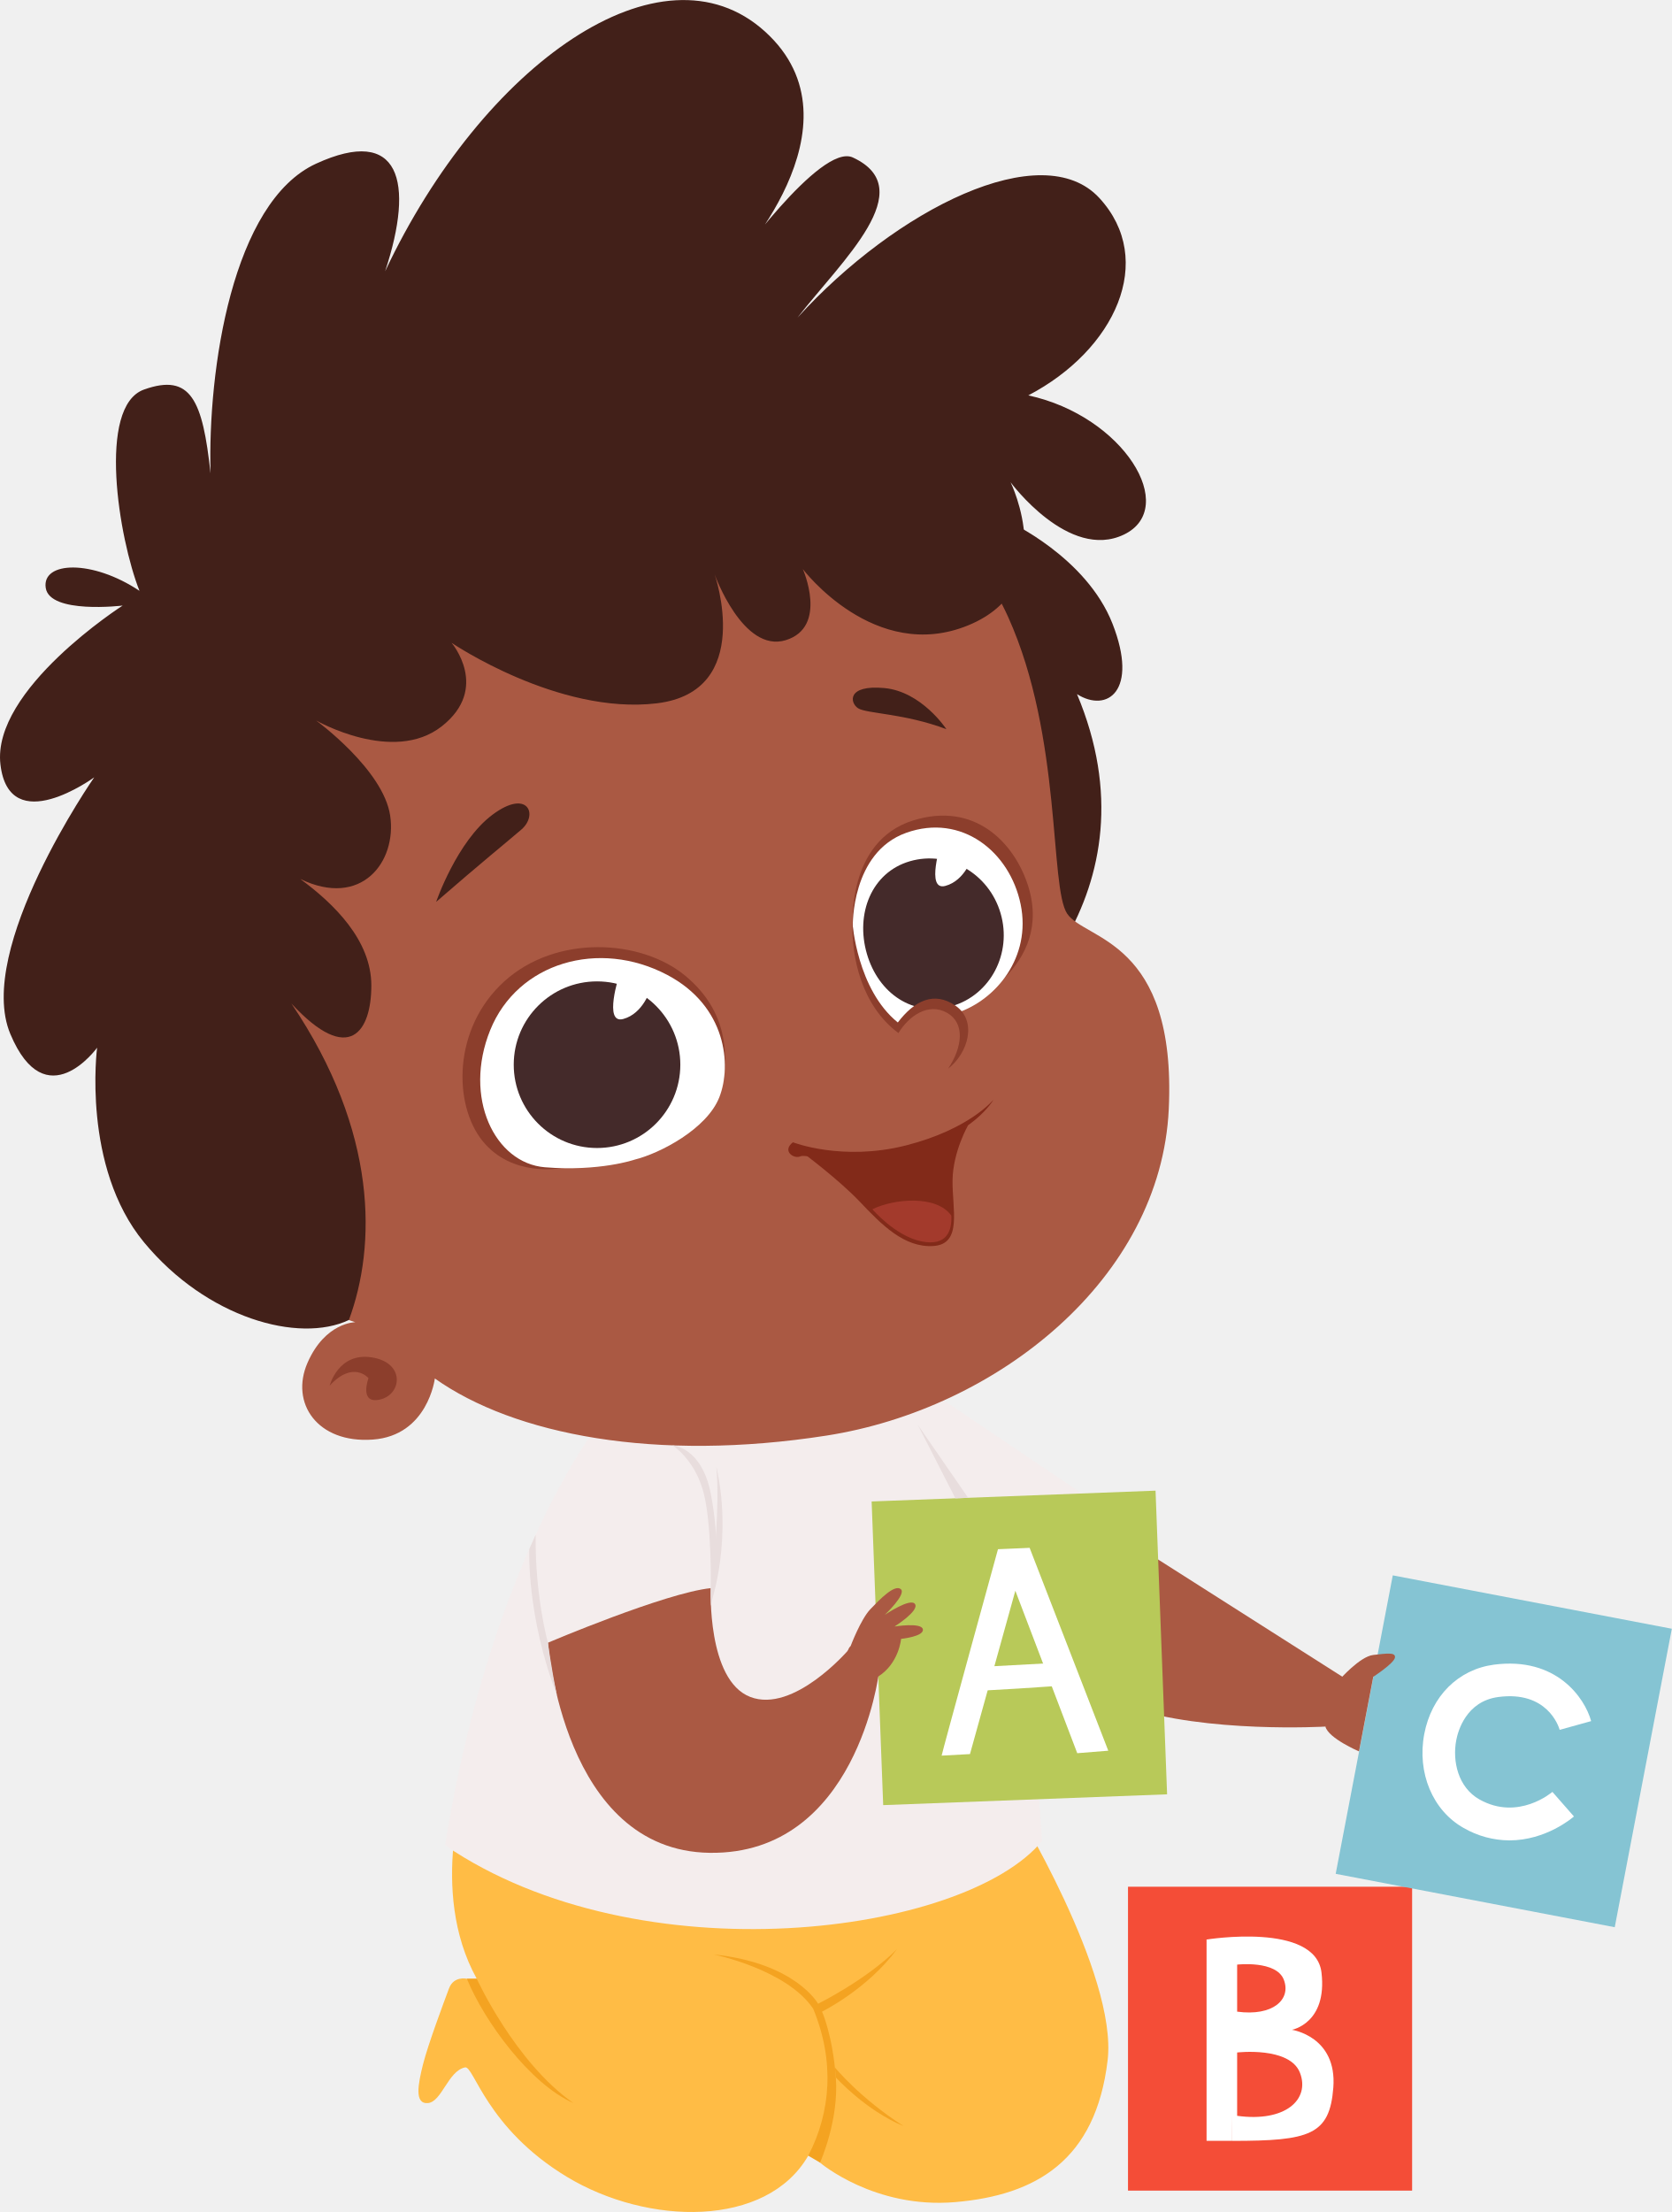
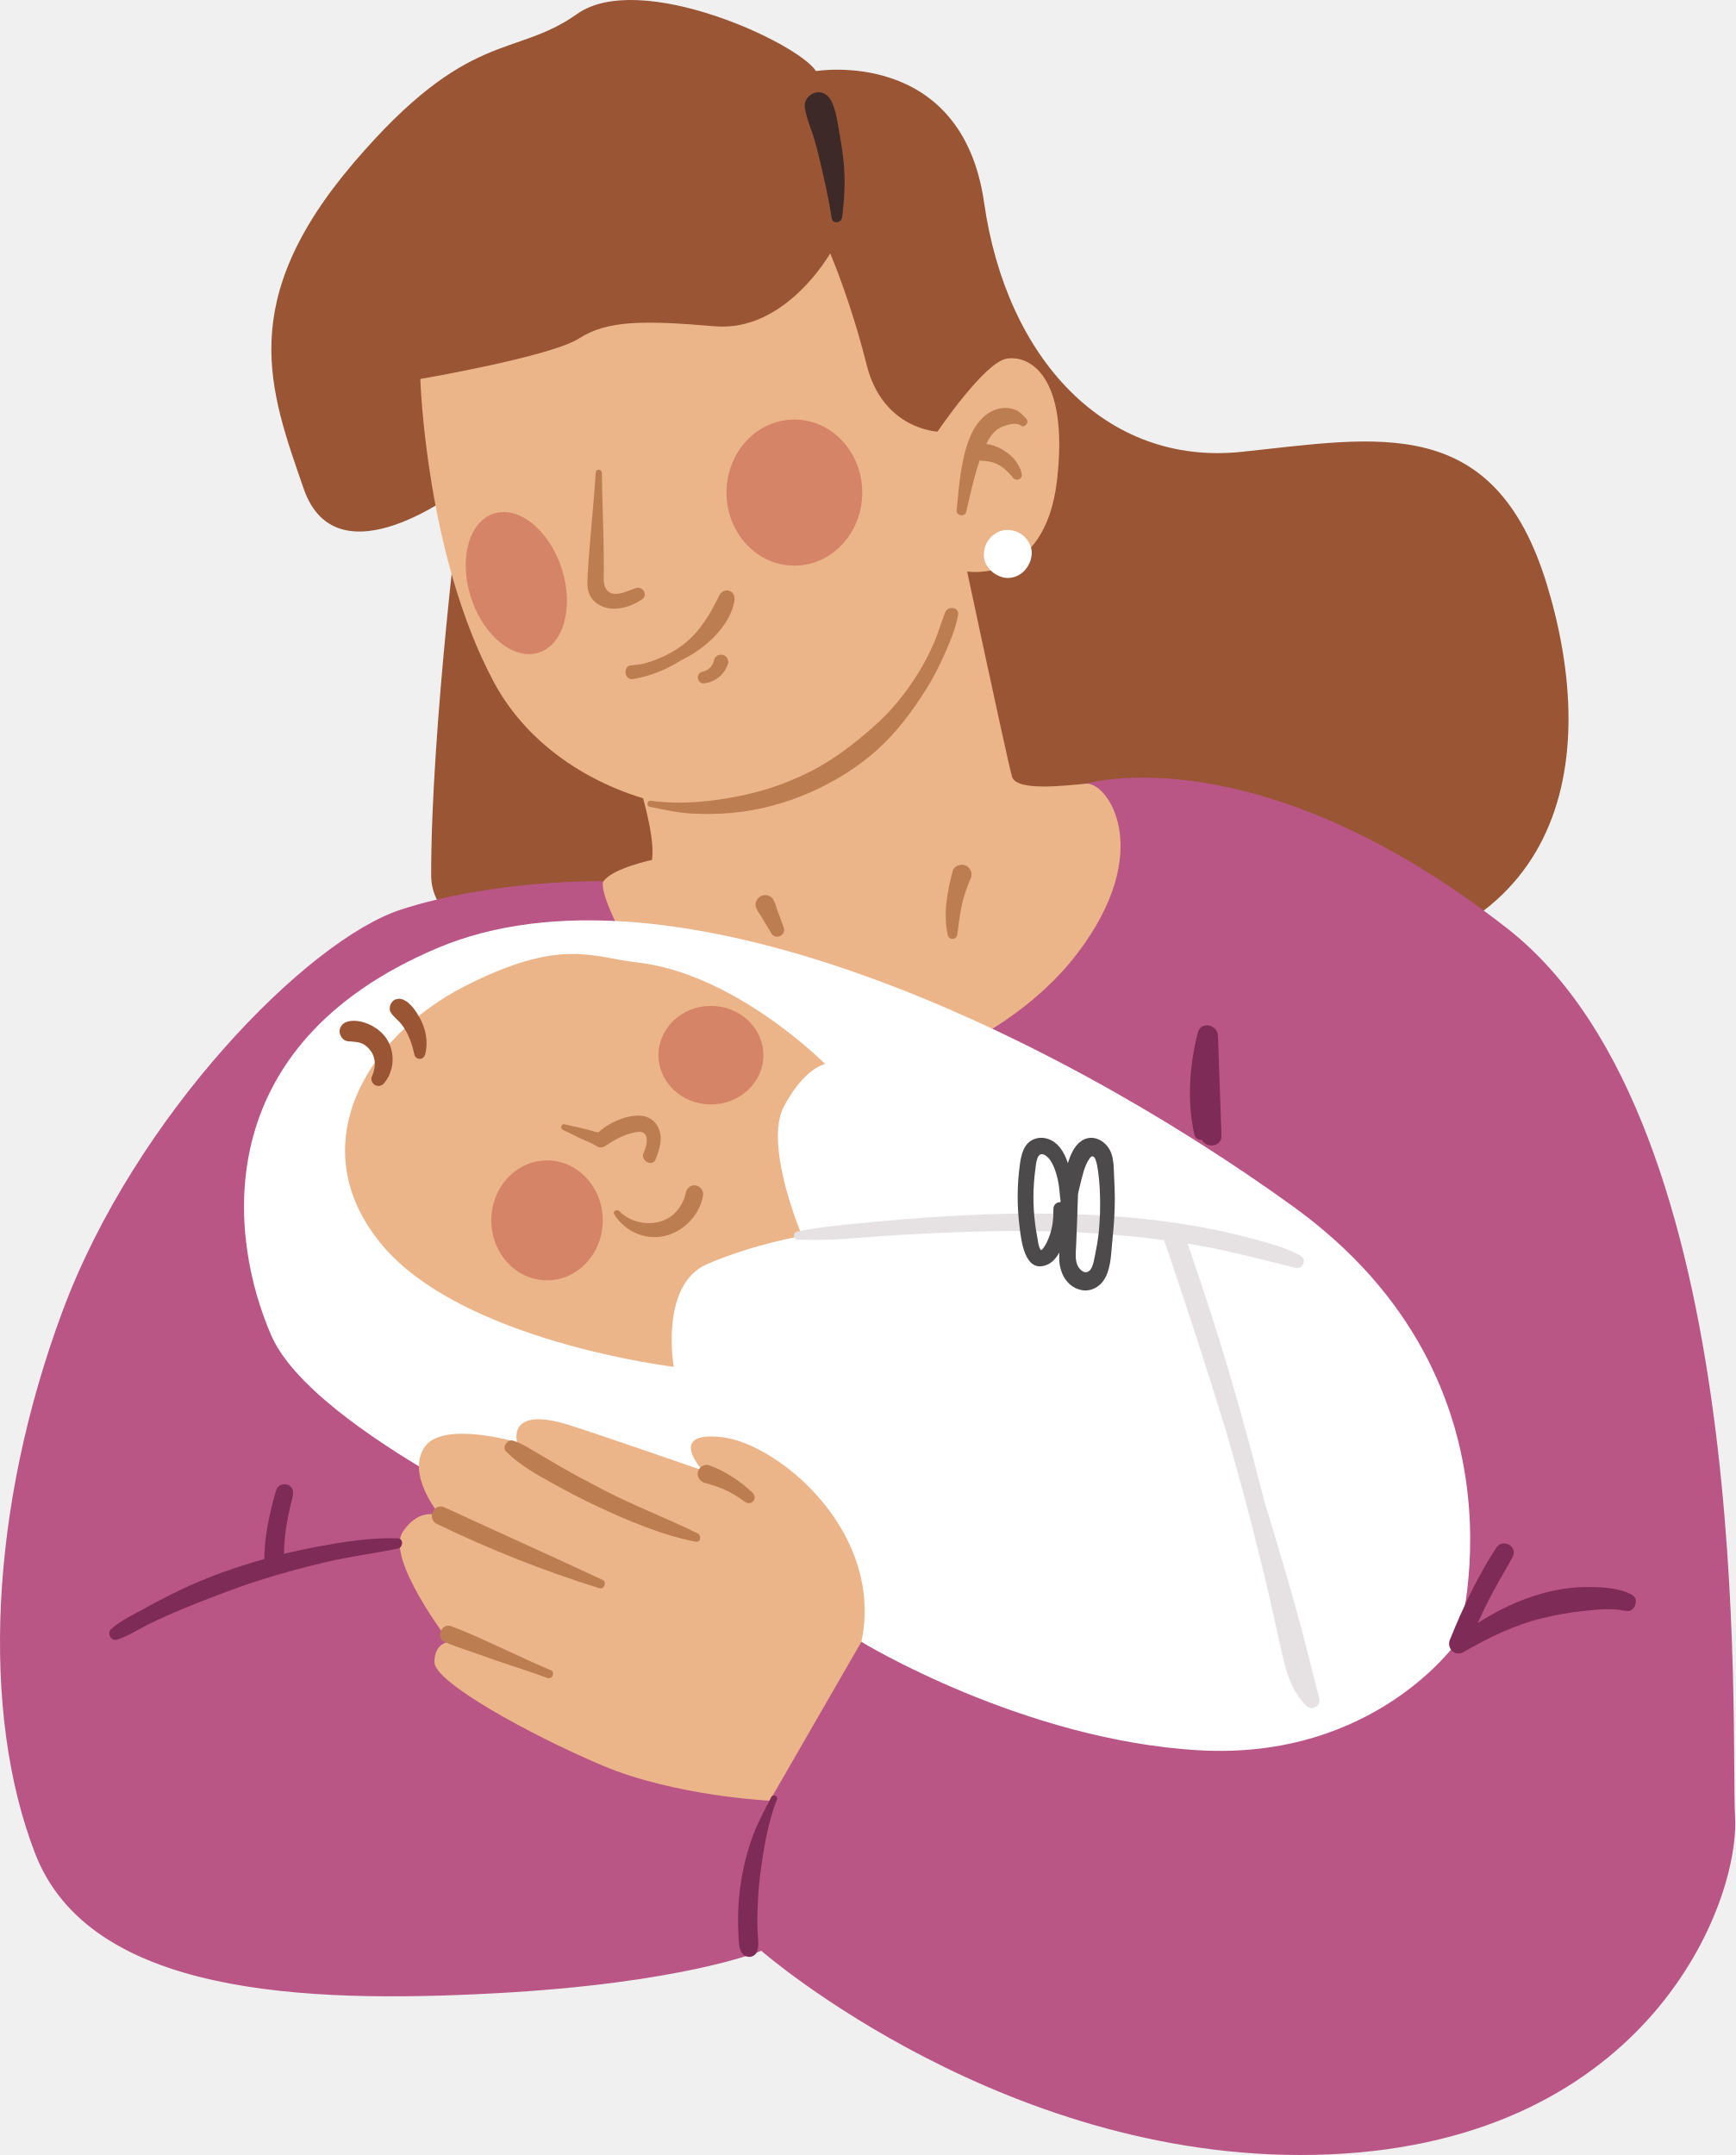
- <svg xmlns="http://www.w3.org/2000/svg" viewBox="0 0 1105.42 1462.46">
-   <g data-name="Layer 2">
-     <g data-name="Layer 1">
-       <path fill="#ffbc45" d="M308.74,1176.05s-25.91,73.78,6.52,132.2h-6.52s-8.67-2.07-11.84,6.41-13.93,37.18-17.19,50.23-5.87,26.31,3.26,25.55,13.37-21.24,24.46-23.56c5.87-1.66,14,40.09,67.51,72.38s131.94,33.75,159.5-14c5.22-2.28,7.82,4.57,7.82,4.57s35.88,30.66,89.37,26.09,92.86-27.54,100.78-93.61c6.85-57.08-62.5-169.93-62.5-169.93Z" />
-       <path fill="#f4a321" d="M471.81,1292.16s48.28,9.78,65.89,35.87c14.35,34.58,11.74,68.5-3.26,97.2l7.82,4.57s12.62-28,10.44-56.32-9.13-43.49-9.13-43.49,30-14.78,49.58-41.31c-20.44,20.44-52.19,36.09-52.19,36.09S526.17,1297.81,471.81,1292.16Z" />
-       <path fill="#f4a321" d="M552.08,1366.88s16.28,20.08,45.41,38.78c-25.22-10.44-44.79-32.18-44.79-32.18Z" />
-       <path fill="#f4a321" d="M315.26,1308.25s25.22,55.23,63.92,82.19c-28.7-12.61-59.14-54.36-70.44-82.19Z" />
-       <path fill="#aa5943" d="M753.71,1023.36l137,87.16-14.29,31s-78.95,4.57-130.51-13S753.71,1023.36,753.71,1023.36Z" />
-       <path fill="#f4eded" d="M398.43,938.17S325.57,1026.11,294.26,1220c128.73,87.79,343.61,59.36,394.87-2.88-11.91-148.23.31-171.63.31-171.63L737,1001.93s-127.12-85.51-126.62-85.51S398.43,938.17,398.43,938.17Z" />
-       <rect width="187.87" height="200.91" x="580.04" y="989.1" fill="#b8c959" transform="rotate(-2.18 672.55 1087.22)" />
-       <rect width="187.87" height="200.91" x="745.9" y="1247.41" fill="#f44d37" />
-       <rect width="187.87" height="200.91" x="900.35" y="1057.46" fill="#85c4d3" transform="rotate(10.83 994.6 1158.33)" />
-       <path fill="#422019" d="M666.52,344.56S718.27,368,735.66,412.4s-3.48,59.14-23.48,46.53c27.4,65.23,16.5,120.46-7.84,162.65S570.8,315,570.8,315Z" />
-       <path fill="#aa5943" d="M562.5,1088.23s6.65-17.62,13-24.28,16-16.58,20.11-13.34-10.55,17.06-10.55,17.06,17.07-11.61,20-7.14-13.54,14.84-13.54,14.84,17.89-2.9,18.73,1.86-14.41,6.31-14.41,6.31-1.31,16.27-15.28,25S555.31,1095.14,562.5,1088.23Z" />
-       <path fill="#aa5943" d="M287.54,911.38s-4.57,37.79-41.1,40.4-54.79-24.13-43.05-50.88S235,874.16,235,874.16,148.38,851.89,95.32,699.62,96.23,350.78,305.82,289s325.27,40,360.93,119.15,27.18,178.3,38.92,195.92,72.41,17,67.19,129.16-113.5,198.3-226.35,215.91S340.05,948.61,287.54,911.38Z" />
-       <path fill="#8c3e2c" d="M563.92,612.34s-4.29-56.1,39.88-69.89c40.77-12.72,66.54,14.68,75.67,42.08s-1.12,47.93-15.26,62C643.27,616.17,563.92,612.34,563.92,612.34Z" />
-       <path fill="#fff" d="M563.92,612.34s-1.21-48.69,35.32-61.73S667.73,563,674.91,597.9s-16.31,63.28-42.08,71.76c-17.15-9.24-24.46-5.55-38.48,8.8C582.47,671.84,563.83,644.72,563.92,612.34Z" />
-       <path fill="#8c3e2c" d="M370.7,772.31s-31.95,6.28-51.52-17.85-19.9-74.69,14.35-105.68,90.34-28,119.7-3.59,26.88,53.51,25.51,68.18S370.7,772.31,370.7,772.31Z" />
-       <path fill="#fff" d="M419.71,766.67s-23.23,8-59.38,5.07c-33.13-2.71-54.24-46-36.16-90.72s71.89-60.27,117-36.49c39.3,20.71,42.73,59.82,34.51,80.86S436.39,762.56,419.71,766.67Z" />
-       <path fill="#442a2a" d="M449.87,704A55.08,55.08,0,1,0,394.8,759,55.07,55.07,0,0,0,449.87,704Z" />
-       <path fill="#442a2a" d="M661.67,603.9c-7.69-26.45-34.55-41.89-60-34.49s-36.12,34.79-28.43,61.24,30.84,41.93,56.28,34.53S669.36,630.35,661.67,603.9Z" />
-       <path fill="#fff" d="M409.53,644.55s-10.74,32.75,2.56,29.16S430,654.27,430,654.27,427.44,647.1,409.53,644.55Z" />
-       <path fill="#fff" d="M622.53,556.55s-10.74,32.75,2.56,29.17S643,566.27,643,566.27,640.44,559.11,622.53,556.55Z" />
-       <path fill="#822a19" d="M524.33,755.22S557,768,599.13,757.28,657,727,657,727s-13.59,24.26-57.3,34.63-66.21.92-70.45,2.88S516.83,761,524.33,755.22Z" />
-       <path fill="#422019" d="M288.41,596.27s13.7-40,37.18-57.57,30.55,0,19.14,9.78S319.24,569.52,288.41,596.27Z" />
-       <path fill="#422019" d="M625.81,482.11s-16.31-24.93-41.09-27.21-22.84,9.79-17.29,13.37S598.41,471.68,625.81,482.11Z" />
-       <path fill="#aa5943" d="M603,669.33s7.81-10.52,21.75-3.26,10.65,22.18,10.65,22.18Z" />
-       <path fill="#8c3e2c" d="M563.69,610s3,44.24,30,66c10.88-14.29,23.92-21,38.27-11s8.27,31.31-5,41.53c9.57-14.35,11.31-30.22-.87-37s-25,2-32,13.48C569.56,664.76,563,632.58,563.69,610Z" />
-       <path fill="#8c3e2c" d="M218,916.12s5.65-22.18,27.83-18.7,20,24.36,5.66,27.83-7.83-14.1-7.83-14.1S233.61,899.16,218,916.12Z" />
-       <path fill="#822a19" d="M640.22,743.84s-10,17.33-10.34,36.25,6.75,42.4-12.61,43.7-34.36-14.18-48.71-29.27-38.16-32.7-38.16-32.7S585,775.11,640.22,743.84Z" />
-       <path fill="#a33a2c" d="M576.88,799.5s15,17.61,32.29,21.2,20.38-7.51,19.89-17C619.12,789.71,590.58,792.65,576.88,799.5Z" />
-       <path fill="#422019" d="M209,476.33s50.88,29.13,83.06,3.91S298.61,425,298.61,425s70.45,47.84,135.68,40,38.27-85.24,38.27-85.24,18.7,52.19,47,43.49,11.31-47,11.31-47,47.43,62.62,109.38,37.18,28-94.59,28-94.59,38.48,52.19,75,34.57,0-78.27-63.27-92c57.4-30,84.8-89.37,47-130.47S592.59,138.21,527.36,210c29.35-37.83,81.75-85,36.56-105.89-21.46-9.91-80.51,73.28-80.51,73.28s90.91-94.59,22.42-156.56S319.27,42.32,254.69,179.31c19.57-59.37,9.78-96.55-45.66-71.11S137.27,244.54,139.23,313c-5.22-48.27-12.92-66.54-44-55.45s-16.7,98.5-3,133.08c-31.31-20.88-64.58-19.57-62-2s50.88,11.74,50.88,11.74S-5.59,455.89.29,505.46s62,8.48,62,8.48S-16.67,627.45,6.81,683.55s57.4,9.13,57.4,9.13S53.9,771.36,95.26,821.39s102.34,67,135.45,51.32c18.11-48.92,19.41-124.2-38-209.2,38.49,41.56,52.84,18.08,52.84-11.93s-24.79-54.14-47-70.45C239,600.7,262.52,569.77,258,539.25S209,476.33,209,476.33Z" />
-       <path fill="#aa5943" d="M470,1050s-2.61,60.83,26.1,71.92,64.75-30.85,64.75-30.85l20.26,15.2s-14.56,120-111.75,118.72-107-138.94-107-138.94S440,1053.07,470,1050Z" />
-       <path fill="#fff" d="M622.66,1160.73c.05-1.3,37.26-136.47,37.26-136.47l20.93-.9,52,134.11-20.51,1.65-40.94-107.41-30,108Z" />
-       <path fill="#fff" d="M650,1102c1,0,48.27-2.61,48.27-2.61l4.57,15s-59.36,4.24-58.71,3.26S650,1102,650,1102Z" />
-       <rect width="16.96" height="133.07" x="797.85" y="1282.33" fill="#fff" />
-       <path fill="#fff" d="M797.85,1282.33s72.08-11.74,76,21.85S854.27,1342,854.27,1342s30,4.3,27.4,38.22c-2.42,31.42-15.66,35.22-66.86,35.22C814.81,1375.28,804.7,1313.64,797.85,1282.33Z" />
-       <path fill="#f44d37" d="M818.07,1330v-31.1s25.87-3,30.87,10S841.77,1333.21,818.07,1330Z" />
-       <path fill="#f44d37" d="M818.07,1398.87V1357s34.83-4.1,41.56,13.46S850,1403.26,818.07,1398.87Z" />
-       <path fill="#fff" d="M998.13,1216.77a61.18,61.18,0,0,1-30.33-8.24c-20.43-11.49-30.87-36.44-26-62.08,4.78-25.09,22.43-42.66,46-45.85,41.33-5.46,60.18,22,64.35,37.31l-20.8,5.77c-.78-2.68-8.55-26-40.66-21.7-21.22,2.87-26.6,22.55-27.73,28.52-2.63,13.74,1.1,31.2,15.36,39.21,25.64,14.42,48-4.83,48.22-5l14.23,16.23C1039.84,1201.79,1022.38,1216.76,998.13,1216.77Z" />
-       <path fill="#aa5943" d="M885.76,1110.52s13.48-15.36,22.29-16.34,15-2,14.35,1.78-14.32,12.64-14.32,12.64l-9.44,49.32s-20.27-8.62-22.23-16.45S885.76,1110.52,885.76,1110.52Z" />
-       <path fill="#e8dddd" d="M470,1050s.87-44-5.22-64.85-20-29.5-20-29.5,19.22.8,25.27,32.11,3.69,57.44.08,74C469.92,1056.45,470,1050,470,1050Z" />
-       <path fill="#e8dddd" d="M362.32,1086s-8.63-30.51-8.12-71.36L350,1024.1s-2,43.86,18.24,96.61C364.37,1101.89,362.32,1086,362.32,1086Z" />
-       <path fill="#e8dddd" d="M471.69,1034.49s4.41-37.4,2-64.79c10.59,47-2.72,87.48-2.72,87.48Z" />
-       <polygon fill="#e8dddd" points="631.75 990.63 606.94 942.08 640.22 990.31 631.75 990.63" />
-     </g>
-   </g>
+ <svg xmlns="http://www.w3.org/2000/svg" viewBox="0 0 2415.727 3000">
+   <path fill="#995534" d="M642.523,679.812s-173.421,135.353-219.948,0c-46.528-135.353-95.875-259.426,70.496-453.996C652.715,39.113,715.839,81.589,803.254,19.552c87.415-62.037,307.364,39.893,332.742,79.371,0,0,203.029-33.838,234.047,183.29,31.018,217.128,169.191,366.58,358.121,346.841,188.93-19.739,352.481-56.397,425.797,186.11,73.316,242.507,31.018,518.852-360.941,535.771-391.959,16.919-1192.796,76.136-1192.796-132.533s42.298-538.591,42.298-538.591Z" />
+   <path fill="#ba5686" d="M840.279,1226.649s-152.639-2.607-282.352,39.691c-129.713,42.298-369.4,286.215-470.915,559.035-101.515,272.82-114.204,558.33-38.068,755.015s373.63,208.669,638.696,194.57c265.066-14.099,372.22-59.217,372.22-59.217,0,0,346.841,302.429,790.968,283.395s571.019-348.956,564.675-469.505c-6.345-120.549,31.723-964.388-317.233-1237.209-348.956-272.82-586.273-201.458-586.273-201.458l-671.717,135.683Z" />
+   <path fill="#ecb589" d="M857.606,997.832s58.079,147.601,50.059,199.302c0,0-54.182,11.32-67.386,29.516-13.204,18.196,90.278,221.113,203.077,270.273,112.798,49.16,345.981-25.231,456.016-169.074,110.036-143.843,42.39-239.602,12.625-236.883-29.766,2.719-96.969,10.981-103.105-9.696-6.136-20.676-73.094-335.238-73.094-335.238l-478.192,251.799Z" />
+   <path fill="#ecb589" d="M585.185,527.579s7.285,244.583,102.455,422.233c95.17,177.65,375.04,246.032,563.97,99.4,0,0,98.695-93.055,93.055-253.786,0,0,109.974,19.739,126.893-126.893,16.919-146.632-39.478-174.831-70.496-169.191-31.018,5.64-95.875,101.515-95.875,101.515,0,0-76.136-2.82-98.695-93.055-22.559-90.235-50.757-155.092-50.757-155.092,0,0-62.037,109.974-160.731,101.515-98.695-8.46-149.452-8.46-188.93,16.919-39.478,25.379-220.889,56.436-220.889,56.436Z" />
+   <path fill="#fff" d="M1199.181,2285.614s224.44,136.864,469.767,150.963c245.327,14.099,359.531-150.963,359.531-150.963,0,0,114.204-358.724-228.408-606.166-342.612-247.442-869.654-495.808-1191.386-359.531-321.732,136.278-290.116,404.052-230.899,539.405,59.217,135.353,417.009,292.451,417.009,292.451l404.387,133.841Z" />
+   <path fill="#ecb589" d="M1199.181,2285.614l-127.576,221.125s-132.061-6.142-233.41-49.139c-101.349-42.997-233.41-115.937-233.41-143.578s20.73-28.408,20.73-28.408c0,0-89.832-116.705-64.495-153.559,25.337-36.854,52.978-20.73,52.978-20.73,0,0-50.432-58.246-22.234-97.724,25.606-35.849,128.189-5.928,128.189-5.928,0,0-13.986-47.649,63.56-26.5,24.845,6.776,194.419,65.658,194.419,65.658,0,0-50.675-55.281,27.641-46.068,78.315,9.214,225.975,132.061,193.606,284.852Z" />
+   <path fill="#ecb589" d="M885.651,1339.597c-60.087-6.595-104.54-35.409-239.429,33.722-134.89,69.131-227.626,220.882-116.342,357.458,111.284,136.576,408.041,171.984,408.041,171.984,0,0-20.233-114.656,47.211-143.32s131.517-38.781,131.517-38.781c0,0-53.956-126.459-25.292-180.415,28.664-53.956,57.328-59.014,57.328-59.014,0,0-124.773-126.459-263.035-141.634Z" />
+   <path fill="#bc7d51" d="M1315.777,852.481c-5.54,14.175-9.676,28.809-15.686,42.839-6.086,14.207-13.312,27.934-21.398,41.1-17.429,28.378-38.318,53.96-63.371,75.952-25.955,22.784-53.297,44.083-84.047,60.069-30.668,15.943-63.607,27.637-97.418,34.78-41.326,8.731-86.007,13.366-128.058,7.486-4.751-.664-6.237,7.326-1.501,8.339,19.598,4.193,39.542,8.487,59.589,9.553,18.305,.973,36.59,.676,54.848-.963,37.96-3.407,75.437-13.586,110.249-29.027,33.264-14.754,64.305-33.928,91.501-58.137,27.283-24.286,50.305-55.073,69.53-86.009,9.666-15.554,17.996-32.001,25.35-48.764,7.531-17.167,15.456-35.388,18.466-53.983,1.764-10.894-14.455-12.444-18.054-3.235Z" />
+   <path fill="#bc7d51" d="M1428.85,583.185c-4.147-4.602-8.192-9.439-13.949-12.079-9.405-4.312-20.009-4.047-29.541-.653-13.637,4.856-24.263,16.96-30.891,29.468-7.882,14.873-12.242,32.366-15.276,48.822-3.789,20.557-5.312,41.023-7.427,61.769-.772,7.572,11.501,9.583,13.283,2.144,5.726-23.896,10.832-48.856,19.019-72.336l2.36,1.281c.34,.009,.68,.018,1.02,.027,.451,.022,.91-.009,1.363-.002,.907,.014,1.815,.055,2.719,.131,2.012,.168,4.024,.447,6.004,.847,2.892,.585,5.729,1.441,8.468,2.537,6.973,2.79,13.07,7.738,18.284,13.062,1.715,1.751,3.309,3.556,4.827,5.479,1.662,2.105,2.962,3.799,5.757,4.136,2.43,.293,4.75-.681,6.237-2.628,1.516-1.986,2.15-5.469,.51-7.638,.147-1.556-.269-3.033-1.249-4.431-.514-1.302-1.109-2.567-1.782-3.797-.881-1.791-1.709-3.396-2.811-5.033-2.846-4.233-6.326-8.041-10.201-11.349-3.125-2.668-6.499-5.039-10.069-7.074-5.276-3.005-11.285-5.557-17.185-6.906-1.703-.39-3.451-.668-5.209-.878,3.439-7.086,7.647-14.041,13.733-18.987,3.054-2.482,6.447-4.364,10.149-5.719,6.403-2.343,17.996-5.743,23.871-1.152,5.448,4.259,12.525-4.004,7.987-9.04Z" />
+   <path fill="#fff" d="M1436.354,770.888c.424-7.976-3.006-15.423-7.984-21.433-9.609-11.6-28.302-15.475-41.289-7.454-6.84,4.225-12.622,10.154-15.277,17.925-3.037,8.892-3.162,18.935,1.925,27.175,4.861,7.875,11.635,13.097,20.39,16.04,9.474,3.184,20.032,.935,27.895-4.971,3.533-2.654,6.48-5.986,8.74-9.718,3.412-5.224,5.266-11.284,5.6-17.563Z" />
+   <path fill="#bc7d51" d="M885.643,818.636c-12.92,3.86-34.756,16.761-43.167-1.061-3.197-6.775-1.786-16.478-1.847-23.991-.079-9.692-.119-19.384-.225-29.076-.388-35.44-2.213-70.878-2.484-106.3-.042-5.473-8.188-5.934-8.536-.411-2.989,47.457-8.571,94.752-11.266,142.266-.635,11.206-1.412,22.73,5.297,32.402,5.084,7.33,13.561,12.19,22.206,14.006,16.3,3.422,34.799-2.859,48.202-12.085,8.57-5.9,1.286-18.577-8.181-15.749Z" />
+   <path fill="#bc7d51" d="M1012.123,821.947c-3.979-.121-7.59,2.084-9.683,5.26-.059-.034-.117-.067-.176-.101-12.79,26.197-26.949,51.528-50.468,69.723-9.067,7.015-18.887,12.917-29.364,17.582-8.633,3.843-18.151,7.451-27.666,9.78-5.238,.892-10.513,1.606-15.831,1.973-12.408,.857-9.946,21.235,2.364,19.166,23.949-4.025,46.077-12.969,66.216-25.778,6.397-3.021,12.6-6.45,18.579-10.289,25.008-16.053,51.163-42.314,56.36-72.865,1.193-7.012-2.444-14.212-10.33-14.451Z" />
+   <path fill="#bc7d51" d="M1012.347,916.132c-1.308-2.13-3.86-4.101-6.362-4.551-5.23-.94-10.967,2.069-12.036,7.605-.539,2.793-1.691,5.389-3.303,7.726l-.913,1.152c-.444,.491-.887,.983-1.331,1.474-3.065,2.937-6.855,5.006-11.04,5.801-1.866,.354-4.055,2.162-4.908,3.83-.83,1.624-1.159,3.283-.91,5.098,.512,3.726,3.949,7.365,7.995,7.048,15.864-1.245,29.431-12.484,34.051-27.698,.703-2.314-.014-5.482-1.243-7.485Z" />
+   <ellipse cx="1105.888" cy="685.756" fill="#cd6f5a" opacity=".7" rx="94.52" ry="101.705" />
+   <ellipse cx="761.545" cy="1698.888" fill="#cd6f5a" opacity=".7" rx="77.594" ry="83.492" />
+   <ellipse cx="989.731" cy="1468.906" fill="#cd6f5a" opacity=".7" rx="73.046" ry="68.622" />
+   <ellipse cx="718.832" cy="811.706" fill="#cd6f5a" opacity=".7" rx="66.308" ry="101.705" transform="rotate(-18.025 718.838 811.711)" />
+   <path fill="#7f2b57" d="M1073.89,2501.466c-8.362,16.37-17.125,32.159-23.899,49.322-8.202,20.78-13.79,42.208-17.626,64.184-3.151,18.051-4.786,36.445-4.881,54.764-.043,8.406,.18,16.813,.621,25.208,.415,7.888,.18,16.35,4.417,23.258,5.237,8.539,18.231,7.964,21.591-1.969,2.83-8.366,1.01-17.22,.629-25.911-.34-7.765-.398-15.551-.262-23.322,.335-19.065,1.324-38.188,3.821-57.103,4.612-34.932,10.382-72.142,23.461-104.994,1.81-4.548-5.642-7.804-7.872-3.437Z" />
+   <path fill="#7f2b57" d="M2272.284,2220.333c-17.938-10.011-41.841-11.009-62.006-11.006-21.145,.002-42.448,3.133-62.809,8.801-32.717,9.109-62.314,23.404-90.197,41.285,4.3-9.483,8.713-18.916,13.369-28.235,10.832-21.677,23.467-42.199,35.087-63.421,8.153-14.889-13.62-27.015-22.803-12.947-25.989,39.813-46.705,83.948-64.434,127.985-4.819,11.971,7.108,23.939,18.898,17.128,34.898-20.158,70.418-37.587,109.747-47.21,17.702-4.332,35.727-7.678,53.85-9.648,16.209-1.761,34.785-3.908,51.742-2.244,3.73,.753,7.465,1.428,11.219,1.702,11.778,2.676,18.78-16.362,8.336-22.19Z" />
+   <path fill="#7f2b57" d="M553.687,2141.541c-36.247-1.332-73.772,4.642-109.343,11.129-16.368,2.985-32.671,6.442-48.857,10.375-.013-3.816-.077-7.557,.151-10.935,.52-7.717,1.309-15.415,2.359-23.078,2.147-15.685,5.738-30.93,9.621-46.255,1.622-6.403-.419-13.255-7.098-15.791-5.822-2.211-13.916,.727-15.791,7.098-3.28,9.967-5.908,20.183-8.117,30.483-5.067,21.525-8.458,43.242-8.652,65.738-6.056,1.704-12.109,3.417-18.118,5.271-33.807,10.432-67,22.475-98.876,37.859-16.455,7.941-32.729,16.274-48.718,25.118-15.711,8.69-34.264,17.292-47.611,29.434-6.227,5.665,.11,17.28,8.288,14.631,16.165-5.235,31.459-15.464,46.767-22.85,15.684-7.567,31.604-14.691,47.741-21.239,33.076-13.422,66.397-26.538,100.387-37.482,31.149-10.029,62.611-18.519,94.44-26.093,33.59-7.993,67.825-12.218,101.596-19.148,7.484-1.536,8.395-13.951-.168-14.266Z" />
+   <path fill="#bc7d51" d="M1343.48,1204.534c-6.522-1.98-15.367,.93-17.264,8.267-7.504,29.033-13.359,59.18-6.717,88.99,1.677,7.526,12.159,6.734,13.212-.732,2.004-14.208,3.367-28.562,6.623-42.561,2.947-12.67,7.331-24.748,12.412-36.699,2.774-6.524-1.579-15.233-8.267-17.264Z" />
+   <path fill="#bc7d51" d="M1091.103,1291.412c-3.359-8.99-6.413-18.093-9.932-27.024-.719-2.568-1.431-5.39-2.475-7.719-.735-1.638-1.685-3.335-2.464-4.876-1.382-2.736-5.751-5.225-8.683-5.611-2.914-.384-5.631-.003-8.266,1.327-5.458,2.757-9.347,10.143-6.6,16.187-.102-.225-.109-.24-.16-.352,.163,.358,.4,.882,.48,1.057,.563,1.237,1.135,2.442,1.767,3.647,1.22,2.322,2.846,4.536,4.38,6.743,1.548,2.657,2.991,5.095,4.7,7.714-.55-.845-1.099-1.689-1.648-2.534,3.884,6.676,7.972,13.219,11.948,19.84,2.449,4.077,8.084,5.17,12.128,3.168,4.12-2.039,6.497-7.094,4.825-11.568Z" />
+   <path fill="#bc7d51" d="M1052.524,1263.345c-.147-.324-.166-.366,0,0h0Z" />
+   <path fill="#bc7d51" d="M971.049,2134.58c-44.691-22.088-91.489-39.429-135.607-62.917-18.409-9.8-36.921-19.347-54.937-29.866-10.42-6.083-20.873-12.105-31.283-18.206-11.14-6.528-23.083-14.643-35.479-18.129-7.415-2.086-15.069,9.223-9.355,15.013,18.02,18.263,42.087,31.896,64.444,44.265,20.756,11.484,41.66,22.535,63.174,32.538,43.247,20.109,89.522,39.826,136.497,48.982,7.255,1.414,8.128-8.923,2.546-11.681Z" />
+   <path fill="#bc7d51" d="M838.953,2199.471c-73.057-34.295-146.881-67.115-220.125-101.052-14.842-6.877-25.279,15.972-10.548,23.107,72.801,35.26,148.855,65.399,226.059,89.467,6.652,2.074,11.05-8.5,4.614-11.522Z" />
+   <path fill="#bc7d51" d="M766.466,2325.003c-22.413-9.309-44.3-19.9-66.395-29.946-23.845-10.841-47.936-22.45-72.588-31.324-12.595-4.534-21.14,16.146-8.898,21.82,11.344,5.258,23.724,9.004,35.491,13.195,12.358,4.402,24.709,8.779,37.122,13.023,23.576,8.06,47.396,15.43,70.733,24.15,7.093,2.651,11.603-7.983,4.535-10.919Z" />
+   <path fill="#bc7d51" d="M1047.858,2078.243c-8.76-8.36-18.108-15.754-28.323-22.259-10.29-6.551-21.338-12.499-32.957-16.312-6.279-2.06-13.907,3.269-15.032,9.519-1.269,7.045,2.754,13.076,9.519,15.032,11.112,3.213,21.815,6.393,32.183,11.664,8.344,4.243,16.138,9.222,23.693,14.734,3.595,2.623,8.508,2.832,11.647-.731,3.047-3.457,2.504-8.56-.73-11.648Z" />
+   <path fill="#bc7d51" d="M918.844,1576.416c-3.302-14.189-14.98-23.339-29.474-23.379-19.332-.054-41.903,9.924-56.399,23.453-6.848-1.34-13.668-3.828-20.382-5.303-8.968-1.971-17.903-3.954-26.834-6.082-4.696-1.119-6.047,6.038-2.024,7.869,7.246,3.298,14.324,6.902,21.435,10.474,8.672,4.356,18.699,7.376,26.7,12.82,2.836,1.93,7.363,1.216,10.059-.529,12.823-8.301,25.269-15.983,40.46-19.034,5.961-1.197,13.277-2.642,16.561,3.726,3.816,7.4-.104,17.808-2.988,24.677-4.761,11.342,12.858,19.853,16.931,8.543,4.414-12.258,9.019-24.07,5.956-37.234Z" />
+   <path fill="#bc7d51" d="M968.385,1650.184c-6.911-.949-12.36,3.956-13.715,10.407-2.625,12.507-9.078,23.673-19.175,31.625-21.221,16.712-55.046,12.763-73.496-6.297-3.044-3.144-9.549,.181-6.935,4.452,15.525,25.369,46.521,38.023,75.265,28.921,24.032-7.61,44.739-30.185,48.462-55.395,.961-6.503-3.945-12.827-10.407-13.715Z" />
+   <path fill="#995534" d="M535.215,1507.369c-.749,.968-3.89,5.166,0,0h0Z" />
+   <path fill="#995534" d="M546.457,1470.525c-.851-9.535-4.123-19.234-9.968-26.894-6.423-8.417-14.983-14.457-24.722-18.476-8.987-3.709-20.205-5.715-29.549-2.443-5.605,1.963-10.108,7.985-9.415,14.112,.656,5.801,4.983,11.961,11.217,12.678,6.95,.8,13.175,.393,19.734,3.074,4.769,1.95,9.265,6.019,12.529,10.648,7.637,10.835,6.704,24.116,1.254,35.796-2.043,4.38,1.275,10.02,5.231,11.817,4.64,2.108,9.418,.553,12.447-3.469,2.131-2.756,4.174-5.708,5.741-8.828,1.108-2.207,2.021-4.507,2.79-6.853,2.287-6.977,3.361-13.871,2.711-21.162Z" />
+   <path fill="#995534" d="M584.483,1417.212c-5.152-9.397-12.588-20.673-22.516-25.356-5.074-2.393-11.848-1.961-15.755,2.53-3.629,4.171-5.141,11.011-1.754,15.86,4.198,6.009,10.214,10.171,14.713,15.941,4.997,6.408,8.821,14.041,11.82,21.591,2.726,6.863,4.476,13.996,6.132,21.176,.743,3.223,4.688,5.305,7.765,5.086,3.505-.248,6.086-2.854,6.969-6.131,4.588-17.02,.998-35.428-7.373-50.697Z" />
+   <path fill="#e6e1e3" d="M1836.556,2364.424c-10.941-42.869-21.335-85.753-33.247-128.381-11.698-41.865-24.202-83.51-36.764-125.123-2.014-6.671-4.092-13.324-6.123-19.99-19.269-76.238-40.201-152.049-63.444-227.175-13.746-44.43-28.492-88.512-43.621-132.483,1.422,.234,2.849,.417,4.27,.656,49.36,8.296,97.617,20.882,146.088,33.132,4.963,1.254,10.205-2.461,11.23-7.326,1.292-6.135-2.77-8.807-7.326-11.23-20.714-11.015-45.049-16.842-67.576-22.946-22.126-5.995-44.5-10.936-67.043-15.087-41.996-7.733-84.44-12.776-127.039-15.646-92.678-6.244-185.694-3.504-278.237,3.826-26.729,2.117-53.48,4.402-80.148,7.185-26.003,2.714-52.61,4.975-78.117,10.868-6.049,1.398-5.46,10.53,.863,10.878,47.53,2.61,96.035-4.051,143.505-6.552,46.59-2.455,93.15-4.782,139.812-5.287,75.83-.82,151.672,2.413,226.796,12.599,.01,.028,.008,.058,.018,.086,2.625,7.293,5.123,14.634,7.711,21.942,27.032,80.111,53.031,160.521,77.912,241.276,25.078,86.086,47.556,172.925,67.243,260.326,5.009,22.237,9.442,44.673,15.099,66.755,5.529,21.58,14.127,42.349,30.392,58.074,7.701,7.445,20.38-.056,17.747-10.374Z" />
+   <path fill="#4c4a4b" d="M1551.053,1638.701c-.564-11.156-.176-23.267-4.231-33.88-6.196-16.219-25.101-27.271-41.061-16.715-9.841,6.509-15.353,18.864-19.081,31.191-2.532-7.907-6.047-15.439-11.067-21.878-8.342-10.701-22.781-16.768-35.936-11.62-14.584,5.706-17.953,21.658-19.857,35.442-3.955,28.621-4.06,57.888-.443,86.556,2.355,18.667,6.924,64.684,37.281,53.309,8.075-3.026,13.828-9.822,18.129-17.497-.106,3.002-.251,6.014-.186,8.98,.415,18.877,9.991,38.302,29.711,43.028,14.867,3.562,28.532-4.915,35.051-18.094,7.75-15.668,7.552-35.599,9.412-52.688,2.038-18.721,3.207-37.546,3.233-56.379,.014-9.938-.453-19.834-.954-29.755Zm-84.58,44.998c.19,12.759-1.111,25.226-5.595,37.249-1.925,5.163-4.118,10.425-7.3,14.949-.936,1.33-2.485,3.882-4.244,4.42-.078-.127-.427-.383-.897-1.069-2.782-4.061-3.236-10.717-4.131-15.328-1.203-6.197-2.218-12.429-3.042-18.689-1.712-12.994-2.605-26.071-2.553-39.178,.052-12.906,.967-25.825,2.695-38.615,.945-6.994,1.93-26.316,13.682-19.172,10.631,6.463,15.637,25.153,17.908,35.743,1.903,8.87,2.17,18.458,3.461,27.676-.029,.614-.059,1.227-.076,1.841-5.119-.085-10.012,3.199-9.908,10.173Zm62.573,36.885c-.924,7.691-2.218,15.258-3.844,22.826-1.442,6.71-2.936,20.648-8.434,25.508-4.282,3.785-8.604,2.221-12.39-1.372-8.736-8.291-6.813-22.134-6.259-33.184,1.197-23.85,1.802-47.73,2.62-71.592,.617-3.414,1.298-6.808,2.18-10.141,3.333-12.599,6.191-29.125,13.884-39.851,7.858-10.957,10.864,10.099,12.038,18.689,1.108,8.104,1.82,16.204,2.234,24.369,1.094,21.561,.548,43.307-2.029,64.749Z" />
+   <path fill="#7f2b57" d="M1695.625,1441.766c-.541-15.361-23.682-20.865-27.946-4.494-11.853,45.512-15.379,96.28-4.899,142.29,1.129,4.958,6.114,7.575,10.568,7.375,5.996,11.951,27.735,10.016,27.168-6.127-1.629-46.348-3.26-92.697-4.891-139.045Z" />
+   <path fill="#3e2929" d="M1174.334,224.305c-1.389-13.343-3.5-26.593-5.871-39.792-2.587-14.394-4.508-30.922-11.189-43.994-4.333-8.478-12.525-14.099-22.346-11.532-8.88,2.321-15.92,10.921-14.529,20.523,2.284,15.756,9.661,31.29,13.968,46.702,2.488,8.903,4.828,17.839,6.949,26.837,6.249,26.506,12.432,53.731,16.558,80.626,1.308,8.522,13.427,6.887,14.419-.972,3.324-26.366,4.8-51.88,2.041-78.398Z" />
</svg>
